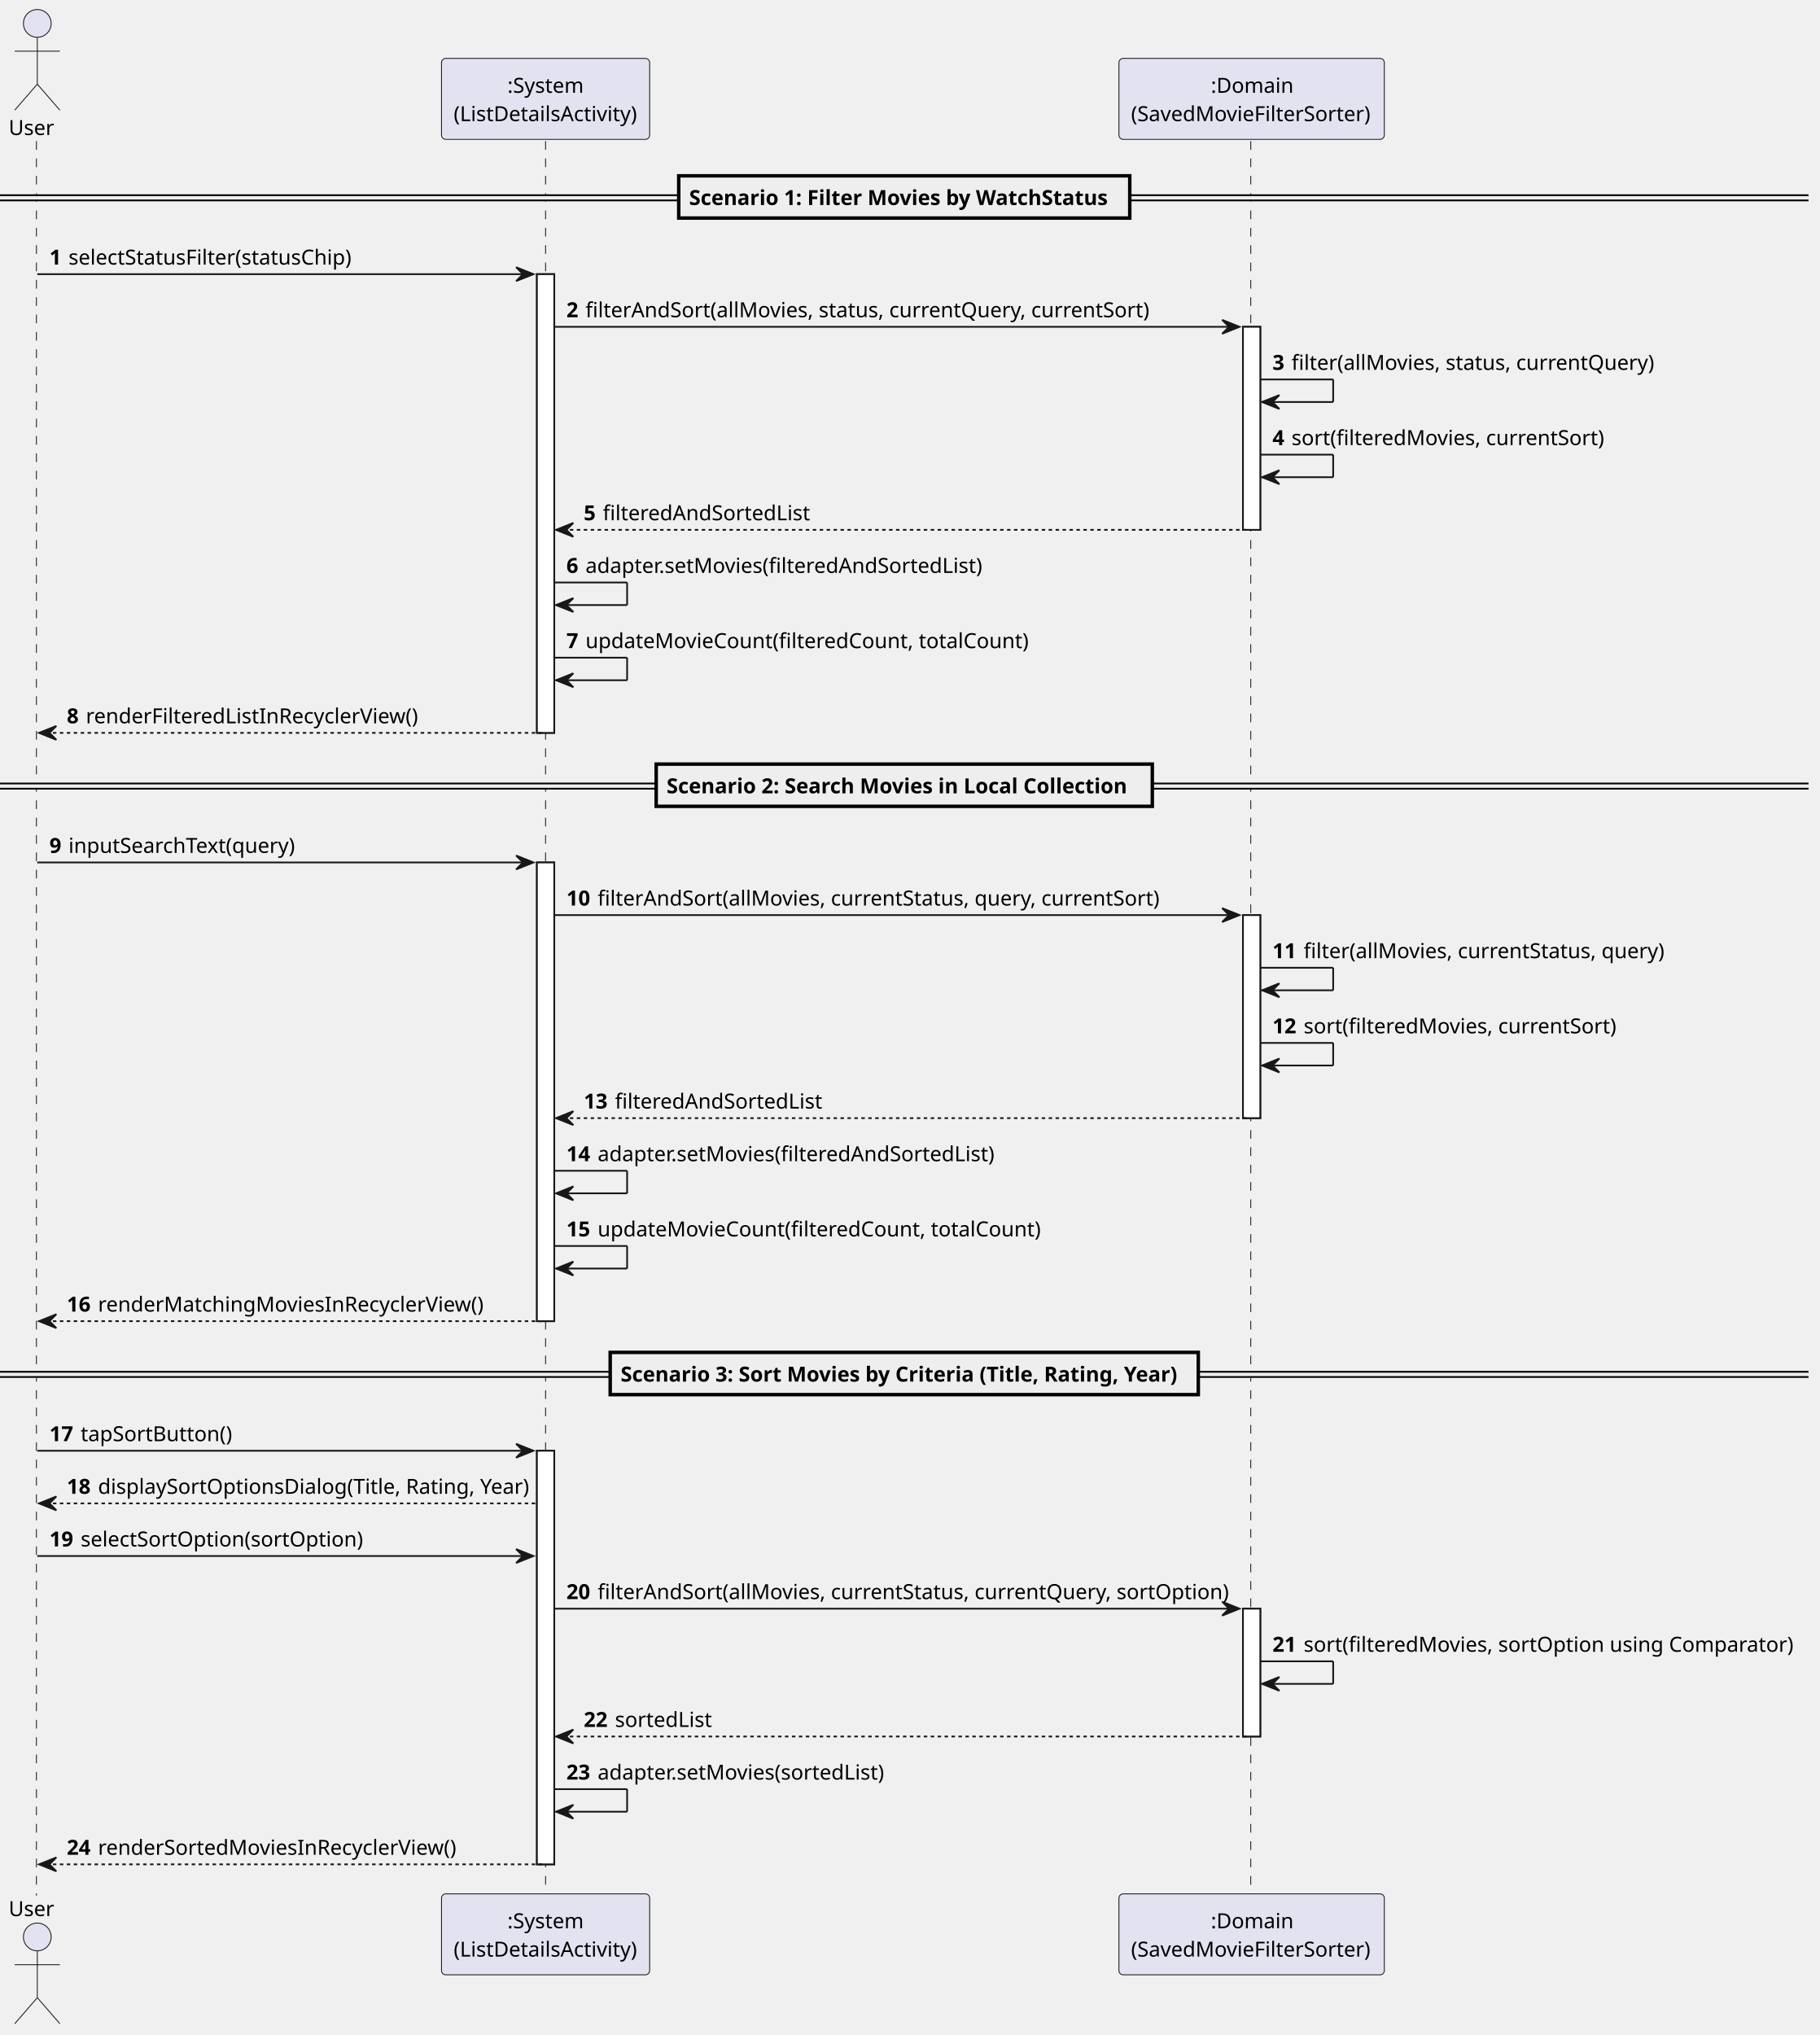
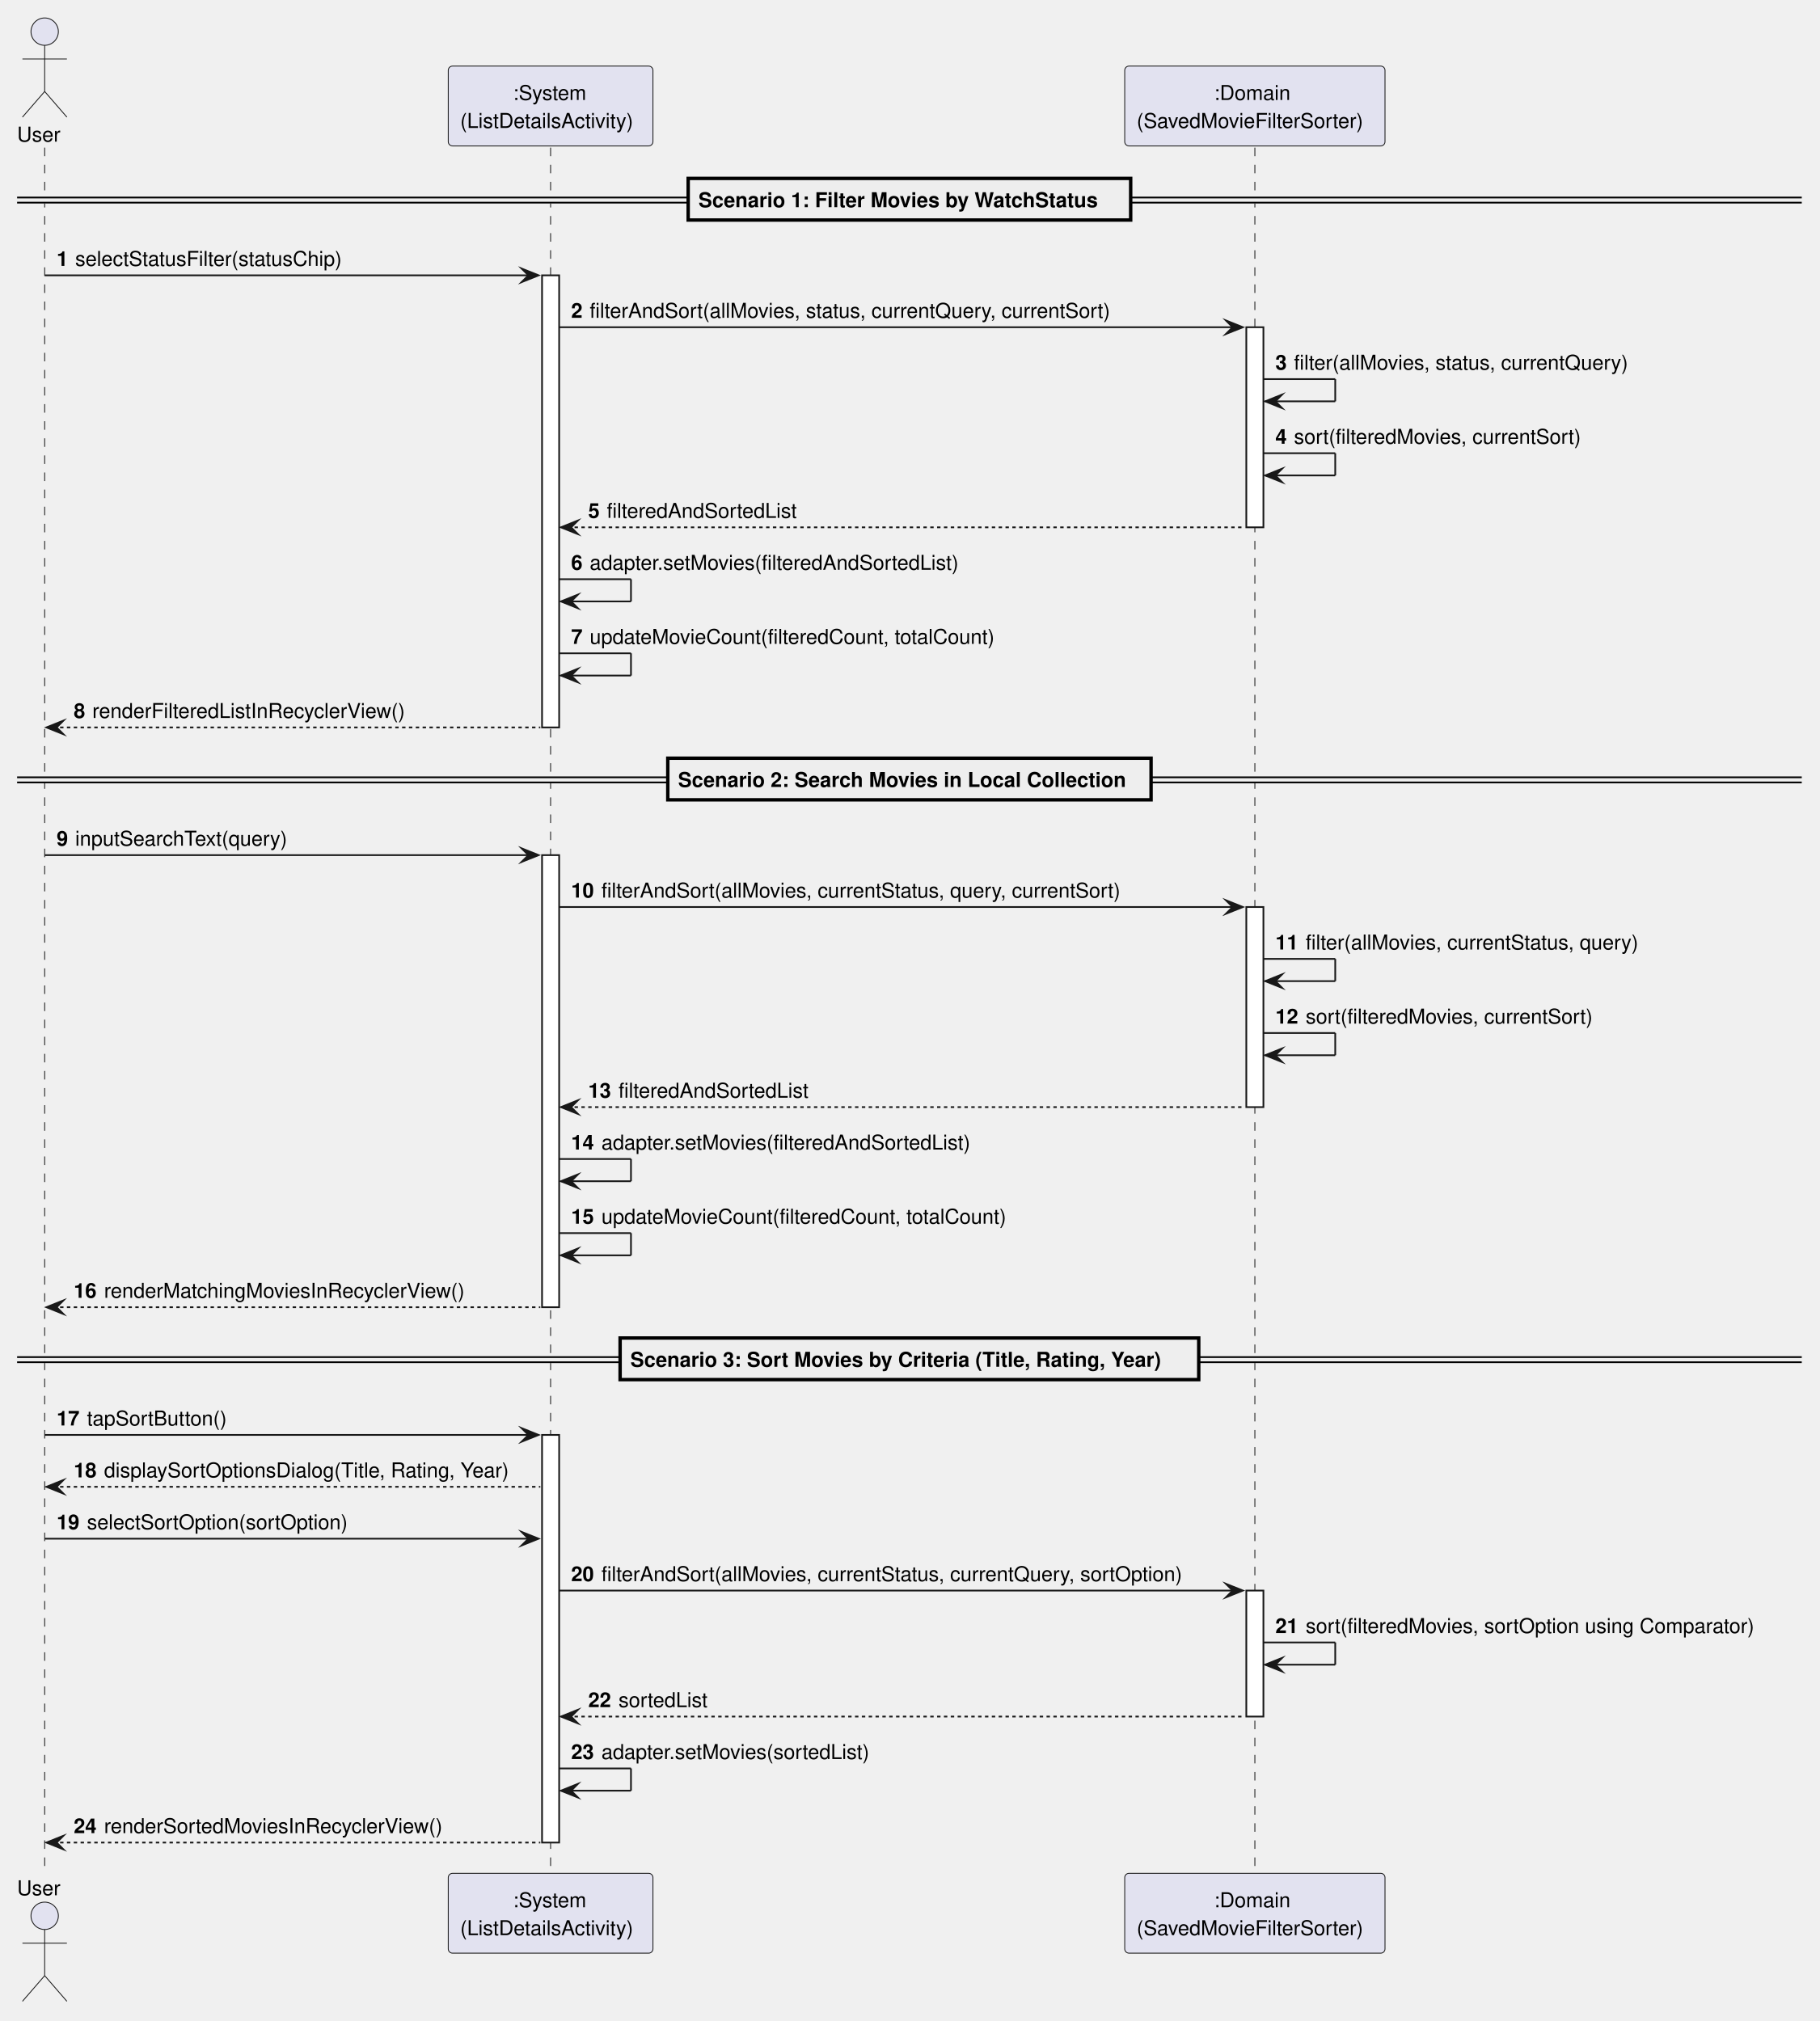
- <svg xmlns="http://www.w3.org/2000/svg" contentStyleType="text/css" height="1173px" preserveAspectRatio="none" style="width:1049px;height:1173px;background:#FFFFFF;" version="1.1" viewBox="0 0 1049 1173" width="1049px" zoomAndPan="magnify">
+ <svg xmlns="http://www.w3.org/2000/svg" version="1.1" data-diagram-type="SEQUENCE" style="width:1064px;height:1182px;background:#FFFFFF;" width="1064px" height="1182px" viewBox="0 0 1064 1182" zoomAndPan="magnify" preserveAspectRatio="none" contentStyleType="text/css">
  <defs />
-   <g>
-     <rect fill="#FFFFFF" height="264.409" style="stroke:#181818;stroke-width:1.0;" width="10" x="309.5" y="158.032" />
-     <rect fill="#FFFFFF" height="264.409" style="stroke:#181818;stroke-width:1.0;" width="10" x="309.5" y="497.129" />
-     <rect fill="#FFFFFF" height="238.409" style="stroke:#181818;stroke-width:1.0;" width="10" x="309.5" y="836.226" />
-     <rect fill="#FFFFFF" height="117.032" style="stroke:#181818;stroke-width:1.0;" width="10" x="716.5" y="188.376" />
-     <rect fill="#FFFFFF" height="117.032" style="stroke:#181818;stroke-width:1.0;" width="10" x="716.5" y="527.473" />
-     <rect fill="#FFFFFF" height="73.688" style="stroke:#181818;stroke-width:1.0;" width="10" x="716.5" y="927.259" />
-     <line style="stroke:#181818;stroke-width:0.5;stroke-dasharray:5.0,5.0;" x1="21" x2="21" y1="81.344" y2="1092.635" />
-     <line style="stroke:#181818;stroke-width:0.5;stroke-dasharray:5.0,5.0;" x1="314.5" x2="314.5" y1="81.344" y2="1092.635" />
-     <line style="stroke:#181818;stroke-width:0.5;stroke-dasharray:5.0,5.0;" x1="721" x2="721" y1="81.344" y2="1092.635" />
-     <text fill="#000000" font-family="sans-serif" font-size="12" lengthAdjust="spacing" textLength="27" x="5" y="77.828">User</text>
-     <ellipse cx="21.5" cy="13.5" fill="#E2E2F0" rx="8" ry="8" style="stroke:#181818;stroke-width:0.5;" />
-     <path d="M21.5,21.5 L21.5,48.5 M8.5,29.5 L34.5,29.5 M21.5,48.5 L8.5,63.5 M21.5,48.5 L34.5,63.5 " fill="none" style="stroke:#181818;stroke-width:0.5;" />
-     <text fill="#000000" font-family="sans-serif" font-size="12" lengthAdjust="spacing" textLength="27" x="5" y="1104.463">User</text>
-     <ellipse cx="21.5" cy="1116.479" fill="#E2E2F0" rx="8" ry="8" style="stroke:#181818;stroke-width:0.5;" />
-     <path d="M21.5,1124.479 L21.5,1151.479 M8.5,1132.479 L34.5,1132.479 M21.5,1151.479 L8.5,1166.479 M21.5,1151.479 L34.5,1166.479 " fill="none" style="stroke:#181818;stroke-width:0.5;" />
-     <rect fill="#E2E2F0" height="46.688" rx="2.5" ry="2.5" style="stroke:#181818;stroke-width:0.5;" width="120" x="254.5" y="33.656" />
-     <text fill="#000000" font-family="sans-serif" font-size="12" lengthAdjust="spacing" textLength="44" x="292.5" y="53.484">:System</text>
-     <text fill="#000000" font-family="sans-serif" font-size="12" lengthAdjust="spacing" textLength="106" x="261.5" y="69.828">(ListDetailsActivity)</text>
-     <rect fill="#E2E2F0" height="46.688" rx="2.5" ry="2.5" style="stroke:#181818;stroke-width:0.5;" width="120" x="254.5" y="1091.635" />
-     <text fill="#000000" font-family="sans-serif" font-size="12" lengthAdjust="spacing" textLength="44" x="292.5" y="1111.463">:System</text>
-     <text fill="#000000" font-family="sans-serif" font-size="12" lengthAdjust="spacing" textLength="106" x="261.5" y="1127.807">(ListDetailsActivity)</text>
-     <rect fill="#E2E2F0" height="46.688" rx="2.5" ry="2.5" style="stroke:#181818;stroke-width:0.5;" width="153" x="645" y="33.656" />
-     <text fill="#000000" font-family="sans-serif" font-size="12" lengthAdjust="spacing" textLength="47" x="698" y="53.484">:Domain</text>
-     <text fill="#000000" font-family="sans-serif" font-size="12" lengthAdjust="spacing" textLength="139" x="652" y="69.828">(SavedMovieFilterSorter)</text>
-     <rect fill="#E2E2F0" height="46.688" rx="2.5" ry="2.5" style="stroke:#181818;stroke-width:0.5;" width="153" x="645" y="1091.635" />
-     <text fill="#000000" font-family="sans-serif" font-size="12" lengthAdjust="spacing" textLength="47" x="698" y="1111.463">:Domain</text>
-     <text fill="#000000" font-family="sans-serif" font-size="12" lengthAdjust="spacing" textLength="139" x="652" y="1127.807">(SavedMovieFilterSorter)</text>
-     <rect fill="#FFFFFF" height="264.409" style="stroke:#181818;stroke-width:1.0;" width="10" x="309.5" y="158.032" />
-     <rect fill="#FFFFFF" height="264.409" style="stroke:#181818;stroke-width:1.0;" width="10" x="309.5" y="497.129" />
-     <rect fill="#FFFFFF" height="238.409" style="stroke:#181818;stroke-width:1.0;" width="10" x="309.5" y="836.226" />
-     <rect fill="#FFFFFF" height="117.032" style="stroke:#181818;stroke-width:1.0;" width="10" x="716.5" y="188.376" />
-     <rect fill="#FFFFFF" height="117.032" style="stroke:#181818;stroke-width:1.0;" width="10" x="716.5" y="527.473" />
-     <rect fill="#FFFFFF" height="73.688" style="stroke:#181818;stroke-width:1.0;" width="10" x="716.5" y="927.259" />
-     <rect fill="#EEEEEE" height="3" style="stroke:#EEEEEE;stroke-width:1.0;" width="1042.5" x="0" y="112.516" />
-     <line style="stroke:#000000;stroke-width:1.0;" x1="0" x2="1042.5" y1="112.516" y2="112.516" />
-     <line style="stroke:#000000;stroke-width:1.0;" x1="0" x2="1042.5" y1="115.516" y2="115.516" />
-     <rect fill="#EEEEEE" height="24.344" style="stroke:#000000;stroke-width:2.0;" width="260" x="391.25" y="101.344" />
-     <text fill="#000000" font-family="sans-serif" font-size="12" font-weight="bold" lengthAdjust="spacing" textLength="243" x="397.25" y="118.172">Scenario 1: Filter Movies by WatchStatus</text>
-     <polygon fill="#181818" points="297.5,154.032,307.5,158.032,297.5,162.032,301.5,158.032" style="stroke:#181818;stroke-width:1.0;" />
-     <line style="stroke:#181818;stroke-width:1.0;" x1="21.5" x2="303.5" y1="158.032" y2="158.032" />
-     <text fill="#000000" font-family="sans-serif" font-size="12" font-weight="bold" lengthAdjust="spacing" textLength="7" x="28.5" y="152.516">1</text>
-     <text fill="#000000" font-family="sans-serif" font-size="12" lengthAdjust="spacing" textLength="163" x="39.5" y="152.516">selectStatusFilter(statusChip)</text>
-     <polygon fill="#181818" points="704.5,184.376,714.5,188.376,704.5,192.376,708.5,188.376" style="stroke:#181818;stroke-width:1.0;" />
-     <line style="stroke:#181818;stroke-width:1.0;" x1="319.5" x2="710.5" y1="188.376" y2="188.376" />
-     <text fill="#000000" font-family="sans-serif" font-size="12" font-weight="bold" lengthAdjust="spacing" textLength="7" x="326.5" y="182.86">2</text>
-     <text fill="#000000" font-family="sans-serif" font-size="12" lengthAdjust="spacing" textLength="323" x="337.5" y="182.86">filterAndSort(allMovies, status, currentQuery, currentSort)</text>
-     <line style="stroke:#181818;stroke-width:1.0;" x1="726.5" x2="768.5" y1="218.721" y2="218.721" />
-     <line style="stroke:#181818;stroke-width:1.0;" x1="768.5" x2="768.5" y1="218.721" y2="231.721" />
-     <line style="stroke:#181818;stroke-width:1.0;" x1="727.5" x2="768.5" y1="231.721" y2="231.721" />
-     <polygon fill="#181818" points="737.5,227.721,727.5,231.721,737.5,235.721,733.5,231.721" style="stroke:#181818;stroke-width:1.0;" />
-     <text fill="#000000" font-family="sans-serif" font-size="12" font-weight="bold" lengthAdjust="spacing" textLength="7" x="733.5" y="213.204">3</text>
-     <text fill="#000000" font-family="sans-serif" font-size="12" lengthAdjust="spacing" textLength="208" x="744.5" y="213.204">filter(allMovies, status, currentQuery)</text>
-     <line style="stroke:#181818;stroke-width:1.0;" x1="726.5" x2="768.5" y1="262.065" y2="262.065" />
-     <line style="stroke:#181818;stroke-width:1.0;" x1="768.5" x2="768.5" y1="262.065" y2="275.065" />
-     <line style="stroke:#181818;stroke-width:1.0;" x1="727.5" x2="768.5" y1="275.065" y2="275.065" />
-     <polygon fill="#181818" points="737.5,271.065,727.5,275.065,737.5,279.065,733.5,275.065" style="stroke:#181818;stroke-width:1.0;" />
-     <text fill="#000000" font-family="sans-serif" font-size="12" font-weight="bold" lengthAdjust="spacing" textLength="7" x="733.5" y="256.549">4</text>
-     <text fill="#000000" font-family="sans-serif" font-size="12" lengthAdjust="spacing" textLength="180" x="744.5" y="256.549">sort(filteredMovies, currentSort)</text>
-     <polygon fill="#181818" points="330.5,301.409,320.5,305.409,330.5,309.409,326.5,305.409" style="stroke:#181818;stroke-width:1.0;" />
-     <line style="stroke:#181818;stroke-width:1.0;stroke-dasharray:2.0,2.0;" x1="324.5" x2="720.5" y1="305.409" y2="305.409" />
-     <text fill="#000000" font-family="sans-serif" font-size="12" font-weight="bold" lengthAdjust="spacing" textLength="7" x="336.5" y="299.893">5</text>
-     <text fill="#000000" font-family="sans-serif" font-size="12" lengthAdjust="spacing" textLength="118" x="347.5" y="299.893">filteredAndSortedList</text>
-     <line style="stroke:#181818;stroke-width:1.0;" x1="319.5" x2="361.5" y1="335.753" y2="335.753" />
-     <line style="stroke:#181818;stroke-width:1.0;" x1="361.5" x2="361.5" y1="335.753" y2="348.753" />
-     <line style="stroke:#181818;stroke-width:1.0;" x1="320.5" x2="361.5" y1="348.753" y2="348.753" />
-     <polygon fill="#181818" points="330.5,344.753,320.5,348.753,330.5,352.753,326.5,348.753" style="stroke:#181818;stroke-width:1.0;" />
-     <text fill="#000000" font-family="sans-serif" font-size="12" font-weight="bold" lengthAdjust="spacing" textLength="7" x="326.5" y="330.237">6</text>
-     <text fill="#000000" font-family="sans-serif" font-size="12" lengthAdjust="spacing" textLength="230" x="337.5" y="330.237">adapter.setMovies(filteredAndSortedList)</text>
-     <line style="stroke:#181818;stroke-width:1.0;" x1="319.5" x2="361.5" y1="379.097" y2="379.097" />
-     <line style="stroke:#181818;stroke-width:1.0;" x1="361.5" x2="361.5" y1="379.097" y2="392.097" />
-     <line style="stroke:#181818;stroke-width:1.0;" x1="320.5" x2="361.5" y1="392.097" y2="392.097" />
-     <polygon fill="#181818" points="330.5,388.097,320.5,392.097,330.5,396.097,326.5,392.097" style="stroke:#181818;stroke-width:1.0;" />
-     <text fill="#000000" font-family="sans-serif" font-size="12" font-weight="bold" lengthAdjust="spacing" textLength="7" x="326.5" y="373.581">7</text>
-     <text fill="#000000" font-family="sans-serif" font-size="12" lengthAdjust="spacing" textLength="251" x="337.5" y="373.581">updateMovieCount(filteredCount, totalCount)</text>
-     <polygon fill="#181818" points="32.5,418.441,22.5,422.441,32.5,426.441,28.5,422.441" style="stroke:#181818;stroke-width:1.0;" />
-     <line style="stroke:#181818;stroke-width:1.0;stroke-dasharray:2.0,2.0;" x1="26.5" x2="313.5" y1="422.441" y2="422.441" />
-     <text fill="#000000" font-family="sans-serif" font-size="12" font-weight="bold" lengthAdjust="spacing" textLength="7" x="38.5" y="416.925">8</text>
-     <text fill="#000000" font-family="sans-serif" font-size="12" lengthAdjust="spacing" textLength="191" x="49.5" y="416.925">renderFilteredListInRecyclerView()</text>
-     <rect fill="#EEEEEE" height="3" style="stroke:#EEEEEE;stroke-width:1.0;" width="1042.5" x="0" y="451.613" />
-     <line style="stroke:#000000;stroke-width:1.0;" x1="0" x2="1042.5" y1="451.613" y2="451.613" />
-     <line style="stroke:#000000;stroke-width:1.0;" x1="0" x2="1042.5" y1="454.613" y2="454.613" />
-     <rect fill="#EEEEEE" height="24.344" style="stroke:#000000;stroke-width:2.0;" width="286" x="378.25" y="440.441" />
-     <text fill="#000000" font-family="sans-serif" font-size="12" font-weight="bold" lengthAdjust="spacing" textLength="269" x="384.25" y="457.269">Scenario 2: Search Movies in Local Collection</text>
-     <polygon fill="#181818" points="297.5,493.129,307.5,497.129,297.5,501.129,301.5,497.129" style="stroke:#181818;stroke-width:1.0;" />
-     <line style="stroke:#181818;stroke-width:1.0;" x1="21.5" x2="303.5" y1="497.129" y2="497.129" />
-     <text fill="#000000" font-family="sans-serif" font-size="12" font-weight="bold" lengthAdjust="spacing" textLength="7" x="28.5" y="491.613">9</text>
-     <text fill="#000000" font-family="sans-serif" font-size="12" lengthAdjust="spacing" textLength="131" x="39.5" y="491.613">inputSearchText(query)</text>
-     <polygon fill="#181818" points="704.5,523.473,714.5,527.473,704.5,531.473,708.5,527.473" style="stroke:#181818;stroke-width:1.0;" />
-     <line style="stroke:#181818;stroke-width:1.0;" x1="319.5" x2="710.5" y1="527.473" y2="527.473" />
-     <text fill="#000000" font-family="sans-serif" font-size="12" font-weight="bold" lengthAdjust="spacing" textLength="14" x="326.5" y="521.957">10</text>
-     <text fill="#000000" font-family="sans-serif" font-size="12" lengthAdjust="spacing" textLength="322" x="344.5" y="521.957">filterAndSort(allMovies, currentStatus, query, currentSort)</text>
-     <line style="stroke:#181818;stroke-width:1.0;" x1="726.5" x2="768.5" y1="557.818" y2="557.818" />
-     <line style="stroke:#181818;stroke-width:1.0;" x1="768.5" x2="768.5" y1="557.818" y2="570.818" />
-     <line style="stroke:#181818;stroke-width:1.0;" x1="727.5" x2="768.5" y1="570.818" y2="570.818" />
-     <polygon fill="#181818" points="737.5,566.818,727.5,570.818,737.5,574.818,733.5,570.818" style="stroke:#181818;stroke-width:1.0;" />
-     <text fill="#000000" font-family="sans-serif" font-size="12" font-weight="bold" lengthAdjust="spacing" textLength="14" x="733.5" y="552.302">11</text>
-     <text fill="#000000" font-family="sans-serif" font-size="12" lengthAdjust="spacing" textLength="207" x="751.5" y="552.302">filter(allMovies, currentStatus, query)</text>
-     <line style="stroke:#181818;stroke-width:1.0;" x1="726.5" x2="768.5" y1="601.162" y2="601.162" />
-     <line style="stroke:#181818;stroke-width:1.0;" x1="768.5" x2="768.5" y1="601.162" y2="614.162" />
-     <line style="stroke:#181818;stroke-width:1.0;" x1="727.5" x2="768.5" y1="614.162" y2="614.162" />
-     <polygon fill="#181818" points="737.5,610.162,727.5,614.162,737.5,618.162,733.5,614.162" style="stroke:#181818;stroke-width:1.0;" />
-     <text fill="#000000" font-family="sans-serif" font-size="12" font-weight="bold" lengthAdjust="spacing" textLength="14" x="733.5" y="595.646">12</text>
-     <text fill="#000000" font-family="sans-serif" font-size="12" lengthAdjust="spacing" textLength="180" x="751.5" y="595.646">sort(filteredMovies, currentSort)</text>
-     <polygon fill="#181818" points="330.5,640.506,320.5,644.506,330.5,648.506,326.5,644.506" style="stroke:#181818;stroke-width:1.0;" />
-     <line style="stroke:#181818;stroke-width:1.0;stroke-dasharray:2.0,2.0;" x1="324.5" x2="720.5" y1="644.506" y2="644.506" />
-     <text fill="#000000" font-family="sans-serif" font-size="12" font-weight="bold" lengthAdjust="spacing" textLength="14" x="336.5" y="638.99">13</text>
-     <text fill="#000000" font-family="sans-serif" font-size="12" lengthAdjust="spacing" textLength="118" x="354.5" y="638.99">filteredAndSortedList</text>
-     <line style="stroke:#181818;stroke-width:1.0;" x1="319.5" x2="361.5" y1="674.85" y2="674.85" />
-     <line style="stroke:#181818;stroke-width:1.0;" x1="361.5" x2="361.5" y1="674.85" y2="687.85" />
-     <line style="stroke:#181818;stroke-width:1.0;" x1="320.5" x2="361.5" y1="687.85" y2="687.85" />
-     <polygon fill="#181818" points="330.5,683.85,320.5,687.85,330.5,691.85,326.5,687.85" style="stroke:#181818;stroke-width:1.0;" />
-     <text fill="#000000" font-family="sans-serif" font-size="12" font-weight="bold" lengthAdjust="spacing" textLength="14" x="326.5" y="669.334">14</text>
-     <text fill="#000000" font-family="sans-serif" font-size="12" lengthAdjust="spacing" textLength="230" x="344.5" y="669.334">adapter.setMovies(filteredAndSortedList)</text>
-     <line style="stroke:#181818;stroke-width:1.0;" x1="319.5" x2="361.5" y1="718.194" y2="718.194" />
-     <line style="stroke:#181818;stroke-width:1.0;" x1="361.5" x2="361.5" y1="718.194" y2="731.194" />
-     <line style="stroke:#181818;stroke-width:1.0;" x1="320.5" x2="361.5" y1="731.194" y2="731.194" />
-     <polygon fill="#181818" points="330.5,727.194,320.5,731.194,330.5,735.194,326.5,731.194" style="stroke:#181818;stroke-width:1.0;" />
-     <text fill="#000000" font-family="sans-serif" font-size="12" font-weight="bold" lengthAdjust="spacing" textLength="14" x="326.5" y="712.678">15</text>
-     <text fill="#000000" font-family="sans-serif" font-size="12" lengthAdjust="spacing" textLength="251" x="344.5" y="712.678">updateMovieCount(filteredCount, totalCount)</text>
-     <polygon fill="#181818" points="32.5,757.538,22.5,761.538,32.5,765.538,28.5,761.538" style="stroke:#181818;stroke-width:1.0;" />
-     <line style="stroke:#181818;stroke-width:1.0;stroke-dasharray:2.0,2.0;" x1="26.5" x2="313.5" y1="761.538" y2="761.538" />
-     <text fill="#000000" font-family="sans-serif" font-size="12" font-weight="bold" lengthAdjust="spacing" textLength="14" x="38.5" y="756.022">16</text>
-     <text fill="#000000" font-family="sans-serif" font-size="12" lengthAdjust="spacing" textLength="222" x="56.5" y="756.022">renderMatchingMoviesInRecyclerView()</text>
-     <rect fill="#EEEEEE" height="3" style="stroke:#EEEEEE;stroke-width:1.0;" width="1042.5" x="0" y="790.71" />
-     <line style="stroke:#000000;stroke-width:1.0;" x1="0" x2="1042.5" y1="790.71" y2="790.71" />
-     <line style="stroke:#000000;stroke-width:1.0;" x1="0" x2="1042.5" y1="793.71" y2="793.71" />
-     <rect fill="#EEEEEE" height="24.344" style="stroke:#000000;stroke-width:2.0;" width="339" x="351.75" y="779.538" />
-     <text fill="#000000" font-family="sans-serif" font-size="12" font-weight="bold" lengthAdjust="spacing" textLength="322" x="357.75" y="796.366">Scenario 3: Sort Movies by Criteria (Title, Rating, Year)</text>
-     <polygon fill="#181818" points="297.5,832.226,307.5,836.226,297.5,840.226,301.5,836.226" style="stroke:#181818;stroke-width:1.0;" />
-     <line style="stroke:#181818;stroke-width:1.0;" x1="21.5" x2="303.5" y1="836.226" y2="836.226" />
-     <text fill="#000000" font-family="sans-serif" font-size="12" font-weight="bold" lengthAdjust="spacing" textLength="14" x="28.5" y="830.71">17</text>
-     <text fill="#000000" font-family="sans-serif" font-size="12" lengthAdjust="spacing" textLength="86" x="46.5" y="830.71">tapSortButton()</text>
-     <polygon fill="#181818" points="32.5,862.571,22.5,866.571,32.5,870.571,28.5,866.571" style="stroke:#181818;stroke-width:1.0;" />
-     <line style="stroke:#181818;stroke-width:1.0;stroke-dasharray:2.0,2.0;" x1="26.5" x2="308.5" y1="866.571" y2="866.571" />
-     <text fill="#000000" font-family="sans-serif" font-size="12" font-weight="bold" lengthAdjust="spacing" textLength="14" x="38.5" y="861.054">18</text>
-     <text fill="#000000" font-family="sans-serif" font-size="12" lengthAdjust="spacing" textLength="246" x="56.5" y="861.054">displaySortOptionsDialog(Title, Rating, Year)</text>
-     <polygon fill="#181818" points="297.5,892.915,307.5,896.915,297.5,900.915,301.5,896.915" style="stroke:#181818;stroke-width:1.0;" />
-     <line style="stroke:#181818;stroke-width:1.0;" x1="21.5" x2="303.5" y1="896.915" y2="896.915" />
-     <text fill="#000000" font-family="sans-serif" font-size="12" font-weight="bold" lengthAdjust="spacing" textLength="14" x="28.5" y="891.399">19</text>
-     <text fill="#000000" font-family="sans-serif" font-size="12" lengthAdjust="spacing" textLength="160" x="46.5" y="891.399">selectSortOption(sortOption)</text>
-     <polygon fill="#181818" points="704.5,923.259,714.5,927.259,704.5,931.259,708.5,927.259" style="stroke:#181818;stroke-width:1.0;" />
-     <line style="stroke:#181818;stroke-width:1.0;" x1="319.5" x2="710.5" y1="927.259" y2="927.259" />
-     <text fill="#000000" font-family="sans-serif" font-size="12" font-weight="bold" lengthAdjust="spacing" textLength="14" x="326.5" y="921.743">20</text>
-     <text fill="#000000" font-family="sans-serif" font-size="12" lengthAdjust="spacing" textLength="360" x="344.5" y="921.743">filterAndSort(allMovies, currentStatus, currentQuery, sortOption)</text>
-     <line style="stroke:#181818;stroke-width:1.0;" x1="726.5" x2="768.5" y1="957.603" y2="957.603" />
-     <line style="stroke:#181818;stroke-width:1.0;" x1="768.5" x2="768.5" y1="957.603" y2="970.603" />
-     <line style="stroke:#181818;stroke-width:1.0;" x1="727.5" x2="768.5" y1="970.603" y2="970.603" />
-     <polygon fill="#181818" points="737.5,966.603,727.5,970.603,737.5,974.603,733.5,970.603" style="stroke:#181818;stroke-width:1.0;" />
-     <text fill="#000000" font-family="sans-serif" font-size="12" font-weight="bold" lengthAdjust="spacing" textLength="14" x="733.5" y="952.087">21</text>
-     <text fill="#000000" font-family="sans-serif" font-size="12" lengthAdjust="spacing" textLength="279" x="751.5" y="952.087">sort(filteredMovies, sortOption using Comparator)</text>
-     <polygon fill="#181818" points="330.5,996.947,320.5,1000.947,330.5,1004.947,326.5,1000.947" style="stroke:#181818;stroke-width:1.0;" />
-     <line style="stroke:#181818;stroke-width:1.0;stroke-dasharray:2.0,2.0;" x1="324.5" x2="720.5" y1="1000.947" y2="1000.947" />
-     <text fill="#000000" font-family="sans-serif" font-size="12" font-weight="bold" lengthAdjust="spacing" textLength="14" x="336.5" y="995.431">22</text>
-     <text fill="#000000" font-family="sans-serif" font-size="12" lengthAdjust="spacing" textLength="55" x="354.5" y="995.431">sortedList</text>
-     <line style="stroke:#181818;stroke-width:1.0;" x1="319.5" x2="361.5" y1="1031.291" y2="1031.291" />
-     <line style="stroke:#181818;stroke-width:1.0;" x1="361.5" x2="361.5" y1="1031.291" y2="1044.291" />
-     <line style="stroke:#181818;stroke-width:1.0;" x1="320.5" x2="361.5" y1="1044.291" y2="1044.291" />
-     <polygon fill="#181818" points="330.5,1040.291,320.5,1044.291,330.5,1048.291,326.5,1044.291" style="stroke:#181818;stroke-width:1.0;" />
-     <text fill="#000000" font-family="sans-serif" font-size="12" font-weight="bold" lengthAdjust="spacing" textLength="14" x="326.5" y="1025.775">23</text>
-     <text fill="#000000" font-family="sans-serif" font-size="12" lengthAdjust="spacing" textLength="167" x="344.5" y="1025.775">adapter.setMovies(sortedList)</text>
-     <polygon fill="#181818" points="32.5,1070.635,22.5,1074.635,32.5,1078.635,28.5,1074.635" style="stroke:#181818;stroke-width:1.0;" />
-     <line style="stroke:#181818;stroke-width:1.0;stroke-dasharray:2.0,2.0;" x1="26.5" x2="313.5" y1="1074.635" y2="1074.635" />
-     <text fill="#000000" font-family="sans-serif" font-size="12" font-weight="bold" lengthAdjust="spacing" textLength="14" x="38.5" y="1069.119">24</text>
-     <text fill="#000000" font-family="sans-serif" font-size="12" lengthAdjust="spacing" textLength="207" x="56.5" y="1069.119">renderSortedMoviesInRecyclerView()</text>
+   <g font-family="sans-serif" lengthAdjust="spacing">
+     <g>
+       <rect x="22.622" y="86.344" width="8" height="1009.291" fill="#000" fill-opacity="0" />
+       <line x1="26.122" y1="86.344" x2="26.122" y2="1095.635" style="stroke:#181818;stroke-width:0.5;stroke-dasharray:5,5;" />
+     </g>
+     <g>
+       <rect x="318.472" y="86.344" width="8" height="1009.291" fill="#000" fill-opacity="0" />
+       <line x1="321.972" y1="86.344" x2="321.972" y2="1095.635" style="stroke:#181818;stroke-width:0.5;stroke-dasharray:5,5;" />
+     </g>
+     <g>
+       <rect x="316.972" y="161.032" width="10" height="264.409" fill="#FFF" style="stroke:#181818;stroke-width:1;" />
+     </g>
+     <g>
+       <rect x="316.972" y="500.129" width="10" height="264.409" fill="#FFF" style="stroke:#181818;stroke-width:1;" />
+     </g>
+     <g>
+       <rect x="316.972" y="839.226" width="10" height="238.409" fill="#FFF" style="stroke:#181818;stroke-width:1;" />
+     </g>
+     <g>
+       <rect x="730.303" y="86.344" width="8" height="1009.291" fill="#000" fill-opacity="0" />
+       <line x1="733.803" y1="86.344" x2="733.803" y2="1095.635" style="stroke:#181818;stroke-width:0.5;stroke-dasharray:5,5;" />
+     </g>
+     <g>
+       <rect x="728.803" y="191.376" width="10" height="117.032" fill="#FFF" style="stroke:#181818;stroke-width:1;" />
+     </g>
+     <g>
+       <rect x="728.803" y="530.473" width="10" height="117.032" fill="#FFF" style="stroke:#181818;stroke-width:1;" />
+     </g>
+     <g>
+       <rect x="728.803" y="930.259" width="10" height="73.688" fill="#FFF" style="stroke:#181818;stroke-width:1;" />
+     </g>
+     <text x="10" y="82.828" fill="#000" font-size="12" textLength="26.244" font-family="'Helvetica, Arial, sans-serif'">User</text>
+     <ellipse cx="26.122" cy="18.5" rx="8" ry="8" fill="#E2E2F0" style="stroke:#181818;stroke-width:0.5;" />
+     <path d="M26.122,26.5 L26.122,53.5 M13.122,34.5 L39.122,34.5 M26.122,53.5 L13.122,68.5 M26.122,53.5 L39.122,68.5" style="stroke:#181818;stroke-width:0.5;" fill="none" />
+     <rect x="262.124" y="38.656" width="119.697" height="46.688" fill="#E2E2F0" style="stroke:#181818;stroke-width:0.5;" rx="2.5" ry="2.5" />
+     <text x="299.976" y="58.484" fill="#000" font-size="12" textLength="43.992" font-family="'Helvetica, Arial, sans-serif'">:System</text>
+     <text x="269.124" y="74.828" fill="#000" font-size="12" textLength="105.697" font-family="'Helvetica, Arial, sans-serif'">(ListDetailsActivity)</text>
+     <rect x="657.7" y="38.656" width="152.205" height="46.688" fill="#E2E2F0" style="stroke:#181818;stroke-width:0.5;" rx="2.5" ry="2.5" />
+     <text x="709.952" y="58.484" fill="#000" font-size="12" textLength="47.7" font-family="'Helvetica, Arial, sans-serif'">:Domain</text>
+     <text x="664.7" y="74.828" fill="#000" font-size="12" textLength="138.205" font-family="'Helvetica, Arial, sans-serif'">(SavedMovieFilterSorter)</text>
+     <text x="10" y="1108.463" fill="#000" font-size="12" textLength="26.244" font-family="'Helvetica, Arial, sans-serif'">User</text>
+     <ellipse cx="26.122" cy="1120.479" rx="8" ry="8" fill="#E2E2F0" style="stroke:#181818;stroke-width:0.5;" />
+     <path d="M26.122,1128.479 L26.122,1155.479 M13.122,1136.479 L39.122,1136.479 M26.122,1155.479 L13.122,1170.479 M26.122,1155.479 L39.122,1170.479" style="stroke:#181818;stroke-width:0.5;" fill="none" />
+     <rect x="262.124" y="1095.635" width="119.697" height="46.688" fill="#E2E2F0" style="stroke:#181818;stroke-width:0.5;" rx="2.5" ry="2.5" />
+     <text x="299.976" y="1115.463" fill="#000" font-size="12" textLength="43.992" font-family="'Helvetica, Arial, sans-serif'">:System</text>
+     <text x="269.124" y="1131.807" fill="#000" font-size="12" textLength="105.697" font-family="'Helvetica, Arial, sans-serif'">(ListDetailsActivity)</text>
+     <rect x="657.7" y="1095.635" width="152.205" height="46.688" fill="#E2E2F0" style="stroke:#181818;stroke-width:0.5;" rx="2.5" ry="2.5" />
+     <text x="709.952" y="1115.463" fill="#000" font-size="12" textLength="47.7" font-family="'Helvetica, Arial, sans-serif'">:Domain</text>
+     <text x="664.7" y="1131.807" fill="#000" font-size="12" textLength="138.205" font-family="'Helvetica, Arial, sans-serif'">(SavedMovieFilterSorter)</text>
+     <rect x="10" y="115.516" width="1043.601" height="3" fill="#EEE" style="stroke:#EEE;stroke-width:1;" />
+     <line x1="10" y1="115.516" x2="1053.601" y2="115.516" style="stroke:#000;stroke-width:1;" />
+     <line x1="10" y1="118.516" x2="1053.601" y2="118.516" style="stroke:#000;stroke-width:1;" />
+     <rect x="402.418" y="104.344" width="258.766" height="24.344" fill="#EEE" style="stroke:#000;stroke-width:2;" />
+     <text x="408.418" y="121.172" fill="#000" font-size="12" textLength="241.646" font-weight="700" font-family="'Helvetica, Arial, sans-serif'">Scenario 1: Filter Movies by WatchStatus</text>
+     <polygon points="304.972,157.032,314.972,161.032,304.972,165.032,308.972,161.032" fill="#181818" style="stroke:#181818;stroke-width:1;stroke-linejoin:miter;stroke-miterlimit:10;" />
+     <line x1="26.122" y1="161.032" x2="310.972" y2="161.032" style="stroke:#181818;stroke-width:1;" />
+     <text x="33.122" y="155.516" fill="#000" font-size="12" font-weight="700" font-family="'Helvetica, Arial, sans-serif'">1</text>
+     <text x="43.986" y="155.516" fill="#000" font-size="12" textLength="163.081" font-family="'Helvetica, Arial, sans-serif'">selectStatusFilter(statusChip)</text>
+     <polygon points="716.803,187.376,726.803,191.376,716.803,195.376,720.803,191.376" fill="#181818" style="stroke:#181818;stroke-width:1;stroke-linejoin:miter;stroke-miterlimit:10;" />
+     <line x1="326.972" y1="191.376" x2="722.803" y2="191.376" style="stroke:#181818;stroke-width:1;" />
+     <text x="333.972" y="185.86" fill="#000" font-size="12" font-weight="700" font-family="'Helvetica, Arial, sans-serif'">2</text>
+     <text x="344.836" y="185.86" fill="#000" font-size="12" textLength="326.246" font-family="'Helvetica, Arial, sans-serif'">filterAndSort(allMovies, status, currentQuery, currentSort)</text>
+     <line x1="738.803" y1="221.721" x2="780.803" y2="221.721" style="stroke:#181818;stroke-width:1;" />
+     <line x1="780.803" y1="221.721" x2="780.803" y2="234.721" style="stroke:#181818;stroke-width:1;" />
+     <line x1="739.803" y1="234.721" x2="780.803" y2="234.721" style="stroke:#181818;stroke-width:1;" />
+     <polygon points="749.803,230.721,739.803,234.721,749.803,238.721,745.803,234.721" fill="#181818" style="stroke:#181818;stroke-width:1;stroke-linejoin:miter;stroke-miterlimit:10;" />
+     <text x="745.803" y="216.205" fill="#000" font-size="12" font-weight="700" font-family="'Helvetica, Arial, sans-serif'">3</text>
+     <text x="756.667" y="216.205" fill="#000" font-size="12" textLength="209.57" font-family="'Helvetica, Arial, sans-serif'">filter(allMovies, status, currentQuery)</text>
+     <line x1="738.803" y1="265.065" x2="780.803" y2="265.065" style="stroke:#181818;stroke-width:1;" />
+     <line x1="780.803" y1="265.065" x2="780.803" y2="278.065" style="stroke:#181818;stroke-width:1;" />
+     <line x1="739.803" y1="278.065" x2="780.803" y2="278.065" style="stroke:#181818;stroke-width:1;" />
+     <polygon points="749.803,274.065,739.803,278.065,749.803,282.065,745.803,278.065" fill="#181818" style="stroke:#181818;stroke-width:1;stroke-linejoin:miter;stroke-miterlimit:10;" />
+     <text x="745.803" y="259.549" fill="#000" font-size="12" font-weight="700" font-family="'Helvetica, Arial, sans-serif'">4</text>
+     <text x="756.667" y="259.549" fill="#000" font-size="12" textLength="180.949" font-family="'Helvetica, Arial, sans-serif'">sort(filteredMovies, currentSort)</text>
+     <polygon points="337.972,304.409,327.972,308.409,337.972,312.409,333.972,308.409" fill="#181818" style="stroke:#181818;stroke-width:1;stroke-linejoin:miter;stroke-miterlimit:10;" />
+     <line x1="331.972" y1="308.409" x2="727.803" y2="308.409" style="stroke:#181818;stroke-width:1;stroke-dasharray:2,2;" />
+     <text x="343.972" y="302.893" fill="#000" font-size="12" font-weight="700" font-family="'Helvetica, Arial, sans-serif'">5</text>
+     <text x="354.836" y="302.893" fill="#000" font-size="12" textLength="119.737" font-family="'Helvetica, Arial, sans-serif'">filteredAndSortedList</text>
+     <line x1="326.972" y1="338.753" x2="368.972" y2="338.753" style="stroke:#181818;stroke-width:1;" />
+     <line x1="368.972" y1="338.753" x2="368.972" y2="351.753" style="stroke:#181818;stroke-width:1;" />
+     <line x1="327.972" y1="351.753" x2="368.972" y2="351.753" style="stroke:#181818;stroke-width:1;" />
+     <polygon points="337.972,347.753,327.972,351.753,337.972,355.753,333.972,351.753" fill="#181818" style="stroke:#181818;stroke-width:1;stroke-linejoin:miter;stroke-miterlimit:10;" />
+     <text x="333.972" y="333.237" fill="#000" font-size="12" font-weight="700" font-family="'Helvetica, Arial, sans-serif'">6</text>
+     <text x="344.836" y="333.237" fill="#000" font-size="12" textLength="231.134" font-family="'Helvetica, Arial, sans-serif'">adapter.setMovies(filteredAndSortedList)</text>
+     <line x1="326.972" y1="382.097" x2="368.972" y2="382.097" style="stroke:#181818;stroke-width:1;" />
+     <line x1="368.972" y1="382.097" x2="368.972" y2="395.097" style="stroke:#181818;stroke-width:1;" />
+     <line x1="327.972" y1="395.097" x2="368.972" y2="395.097" style="stroke:#181818;stroke-width:1;" />
+     <polygon points="337.972,391.097,327.972,395.097,337.972,399.097,333.972,395.097" fill="#181818" style="stroke:#181818;stroke-width:1;stroke-linejoin:miter;stroke-miterlimit:10;" />
+     <text x="333.972" y="376.581" fill="#000" font-size="12" font-weight="700" font-family="'Helvetica, Arial, sans-serif'">7</text>
+     <text x="344.836" y="376.581" fill="#000" font-size="12" textLength="255.95" font-family="'Helvetica, Arial, sans-serif'">updateMovieCount(filteredCount, totalCount)</text>
+     <polygon points="37.122,421.441,27.122,425.441,37.122,429.441,33.122,425.441" fill="#181818" style="stroke:#181818;stroke-width:1;stroke-linejoin:miter;stroke-miterlimit:10;" />
+     <line x1="31.122" y1="425.441" x2="315.972" y2="425.441" style="stroke:#181818;stroke-width:1;stroke-dasharray:2,2;" />
+     <text x="43.122" y="419.925" fill="#000" font-size="12" font-weight="700" font-family="'Helvetica, Arial, sans-serif'">8</text>
+     <text x="53.986" y="419.925" fill="#000" font-size="12" textLength="192.205" font-family="'Helvetica, Arial, sans-serif'">renderFilteredListInRecyclerView()</text>
+     <rect x="10" y="454.613" width="1043.601" height="3" fill="#EEE" style="stroke:#EEE;stroke-width:1;" />
+     <line x1="10" y1="454.613" x2="1053.601" y2="454.613" style="stroke:#000;stroke-width:1;" />
+     <line x1="10" y1="457.613" x2="1053.601" y2="457.613" style="stroke:#000;stroke-width:1;" />
+     <rect x="390.495" y="443.441" width="282.61" height="24.344" fill="#EEE" style="stroke:#000;stroke-width:2;" />
+     <text x="396.495" y="460.269" fill="#000" font-size="12" textLength="265.49" font-weight="700" font-family="'Helvetica, Arial, sans-serif'">Scenario 2: Search Movies in Local Collection</text>
+     <polygon points="304.972,496.129,314.972,500.129,304.972,504.129,308.972,500.129" fill="#181818" style="stroke:#181818;stroke-width:1;stroke-linejoin:miter;stroke-miterlimit:10;" />
+     <line x1="26.122" y1="500.129" x2="310.972" y2="500.129" style="stroke:#181818;stroke-width:1;" />
+     <text x="33.122" y="494.613" fill="#000" font-size="12" font-weight="700" font-family="'Helvetica, Arial, sans-serif'">9</text>
+     <text x="43.986" y="494.613" fill="#000" font-size="12" textLength="131.821" font-family="'Helvetica, Arial, sans-serif'">inputSearchText(query)</text>
+     <polygon points="716.803,526.473,726.803,530.473,716.803,534.473,720.803,530.473" fill="#181818" style="stroke:#181818;stroke-width:1;stroke-linejoin:miter;stroke-miterlimit:10;" />
+     <line x1="326.972" y1="530.473" x2="722.803" y2="530.473" style="stroke:#181818;stroke-width:1;" />
+     <text x="333.972" y="524.957" fill="#000" font-size="12" textLength="13.728" font-weight="700" font-family="'Helvetica, Arial, sans-serif'">10</text>
+     <text x="351.7" y="524.957" fill="#000" font-size="12" textLength="325.094" font-family="'Helvetica, Arial, sans-serif'">filterAndSort(allMovies, currentStatus, query, currentSort)</text>
+     <line x1="738.803" y1="560.818" x2="780.803" y2="560.818" style="stroke:#181818;stroke-width:1;" />
+     <line x1="780.803" y1="560.818" x2="780.803" y2="573.818" style="stroke:#181818;stroke-width:1;" />
+     <line x1="739.803" y1="573.818" x2="780.803" y2="573.818" style="stroke:#181818;stroke-width:1;" />
+     <polygon points="749.803,569.818,739.803,573.818,749.803,577.818,745.803,573.818" fill="#181818" style="stroke:#181818;stroke-width:1;stroke-linejoin:miter;stroke-miterlimit:10;" />
+     <text x="745.803" y="555.302" fill="#000" font-size="12" textLength="13.728" font-weight="700" font-family="'Helvetica, Arial, sans-serif'">11</text>
+     <text x="763.531" y="555.302" fill="#000" font-size="12" textLength="208.417" font-family="'Helvetica, Arial, sans-serif'">filter(allMovies, currentStatus, query)</text>
+     <line x1="738.803" y1="604.162" x2="780.803" y2="604.162" style="stroke:#181818;stroke-width:1;" />
+     <line x1="780.803" y1="604.162" x2="780.803" y2="617.162" style="stroke:#181818;stroke-width:1;" />
+     <line x1="739.803" y1="617.162" x2="780.803" y2="617.162" style="stroke:#181818;stroke-width:1;" />
+     <polygon points="749.803,613.162,739.803,617.162,749.803,621.162,745.803,617.162" fill="#181818" style="stroke:#181818;stroke-width:1;stroke-linejoin:miter;stroke-miterlimit:10;" />
+     <text x="745.803" y="598.646" fill="#000" font-size="12" textLength="13.728" font-weight="700" font-family="'Helvetica, Arial, sans-serif'">12</text>
+     <text x="763.531" y="598.646" fill="#000" font-size="12" textLength="180.949" font-family="'Helvetica, Arial, sans-serif'">sort(filteredMovies, currentSort)</text>
+     <polygon points="337.972,643.506,327.972,647.506,337.972,651.506,333.972,647.506" fill="#181818" style="stroke:#181818;stroke-width:1;stroke-linejoin:miter;stroke-miterlimit:10;" />
+     <line x1="331.972" y1="647.506" x2="727.803" y2="647.506" style="stroke:#181818;stroke-width:1;stroke-dasharray:2,2;" />
+     <text x="343.972" y="641.99" fill="#000" font-size="12" textLength="13.728" font-weight="700" font-family="'Helvetica, Arial, sans-serif'">13</text>
+     <text x="361.7" y="641.99" fill="#000" font-size="12" textLength="119.737" font-family="'Helvetica, Arial, sans-serif'">filteredAndSortedList</text>
+     <line x1="326.972" y1="677.85" x2="368.972" y2="677.85" style="stroke:#181818;stroke-width:1;" />
+     <line x1="368.972" y1="677.85" x2="368.972" y2="690.85" style="stroke:#181818;stroke-width:1;" />
+     <line x1="327.972" y1="690.85" x2="368.972" y2="690.85" style="stroke:#181818;stroke-width:1;" />
+     <polygon points="337.972,686.85,327.972,690.85,337.972,694.85,333.972,690.85" fill="#181818" style="stroke:#181818;stroke-width:1;stroke-linejoin:miter;stroke-miterlimit:10;" />
+     <text x="333.972" y="672.334" fill="#000" font-size="12" textLength="13.728" font-weight="700" font-family="'Helvetica, Arial, sans-serif'">14</text>
+     <text x="351.7" y="672.334" fill="#000" font-size="12" textLength="231.134" font-family="'Helvetica, Arial, sans-serif'">adapter.setMovies(filteredAndSortedList)</text>
+     <line x1="326.972" y1="721.194" x2="368.972" y2="721.194" style="stroke:#181818;stroke-width:1;" />
+     <line x1="368.972" y1="721.194" x2="368.972" y2="734.194" style="stroke:#181818;stroke-width:1;" />
+     <line x1="327.972" y1="734.194" x2="368.972" y2="734.194" style="stroke:#181818;stroke-width:1;" />
+     <polygon points="337.972,730.194,327.972,734.194,337.972,738.194,333.972,734.194" fill="#181818" style="stroke:#181818;stroke-width:1;stroke-linejoin:miter;stroke-miterlimit:10;" />
+     <text x="333.972" y="715.678" fill="#000" font-size="12" textLength="13.728" font-weight="700" font-family="'Helvetica, Arial, sans-serif'">15</text>
+     <text x="351.7" y="715.678" fill="#000" font-size="12" textLength="255.95" font-family="'Helvetica, Arial, sans-serif'">updateMovieCount(filteredCount, totalCount)</text>
+     <polygon points="37.122,760.538,27.122,764.538,37.122,768.538,33.122,764.538" fill="#181818" style="stroke:#181818;stroke-width:1;stroke-linejoin:miter;stroke-miterlimit:10;" />
+     <line x1="31.122" y1="764.538" x2="315.972" y2="764.538" style="stroke:#181818;stroke-width:1;stroke-dasharray:2,2;" />
+     <text x="43.122" y="759.022" fill="#000" font-size="12" textLength="13.728" font-weight="700" font-family="'Helvetica, Arial, sans-serif'">16</text>
+     <text x="60.85" y="759.022" fill="#000" font-size="12" textLength="222.986" font-family="'Helvetica, Arial, sans-serif'">renderMatchingMoviesInRecyclerView()</text>
+     <rect x="10" y="793.71" width="1043.601" height="3" fill="#EEE" style="stroke:#EEE;stroke-width:1;" />
+     <line x1="10" y1="793.71" x2="1053.601" y2="793.71" style="stroke:#000;stroke-width:1;" />
+     <line x1="10" y1="796.71" x2="1053.601" y2="796.71" style="stroke:#000;stroke-width:1;" />
+     <rect x="362.619" y="782.538" width="338.362" height="24.344" fill="#EEE" style="stroke:#000;stroke-width:2;" />
+     <text x="368.619" y="799.366" fill="#000" font-size="12" textLength="321.242" font-weight="700" font-family="'Helvetica, Arial, sans-serif'">Scenario 3: Sort Movies by Criteria (Title, Rating, Year)</text>
+     <polygon points="304.972,835.226,314.972,839.226,304.972,843.226,308.972,839.226" fill="#181818" style="stroke:#181818;stroke-width:1;stroke-linejoin:miter;stroke-miterlimit:10;" />
+     <line x1="26.122" y1="839.226" x2="310.972" y2="839.226" style="stroke:#181818;stroke-width:1;" />
+     <text x="33.122" y="833.71" fill="#000" font-size="12" textLength="13.728" font-weight="700" font-family="'Helvetica, Arial, sans-serif'">17</text>
+     <text x="50.85" y="833.71" fill="#000" font-size="12" textLength="87.337" font-family="'Helvetica, Arial, sans-serif'">tapSortButton()</text>
+     <polygon points="37.122,865.571,27.122,869.571,37.122,873.571,33.122,869.571" fill="#181818" style="stroke:#181818;stroke-width:1;stroke-linejoin:miter;stroke-miterlimit:10;" />
+     <line x1="31.122" y1="869.571" x2="315.972" y2="869.571" style="stroke:#181818;stroke-width:1;stroke-dasharray:2,2;" />
+     <text x="43.122" y="864.054" fill="#000" font-size="12" textLength="13.728" font-weight="700" font-family="'Helvetica, Arial, sans-serif'">18</text>
+     <text x="60.85" y="864.054" fill="#000" font-size="12" textLength="249.122" font-family="'Helvetica, Arial, sans-serif'">displaySortOptionsDialog(Title, Rating, Year)</text>
+     <polygon points="304.972,895.915,314.972,899.915,304.972,903.915,308.972,899.915" fill="#181818" style="stroke:#181818;stroke-width:1;stroke-linejoin:miter;stroke-miterlimit:10;" />
+     <line x1="26.122" y1="899.915" x2="310.972" y2="899.915" style="stroke:#181818;stroke-width:1;" />
+     <text x="33.122" y="894.399" fill="#000" font-size="12" textLength="13.728" font-weight="700" font-family="'Helvetica, Arial, sans-serif'">19</text>
+     <text x="50.85" y="894.399" fill="#000" font-size="12" textLength="162.817" font-family="'Helvetica, Arial, sans-serif'">selectSortOption(sortOption)</text>
+     <polygon points="716.803,926.259,726.803,930.259,716.803,934.259,720.803,930.259" fill="#181818" style="stroke:#181818;stroke-width:1;stroke-linejoin:miter;stroke-miterlimit:10;" />
+     <line x1="326.972" y1="930.259" x2="722.803" y2="930.259" style="stroke:#181818;stroke-width:1;" />
+     <text x="333.972" y="924.743" fill="#000" font-size="12" textLength="13.728" font-weight="700" font-family="'Helvetica, Arial, sans-serif'">20</text>
+     <text x="351.7" y="924.743" fill="#000" font-size="12" textLength="365.103" font-family="'Helvetica, Arial, sans-serif'">filterAndSort(allMovies, currentStatus, currentQuery, sortOption)</text>
+     <line x1="738.803" y1="960.603" x2="780.803" y2="960.603" style="stroke:#181818;stroke-width:1;" />
+     <line x1="780.803" y1="960.603" x2="780.803" y2="973.603" style="stroke:#181818;stroke-width:1;" />
+     <line x1="739.803" y1="973.603" x2="780.803" y2="973.603" style="stroke:#181818;stroke-width:1;" />
+     <polygon points="749.803,969.603,739.803,973.603,749.803,977.603,745.803,973.603" fill="#181818" style="stroke:#181818;stroke-width:1;stroke-linejoin:miter;stroke-miterlimit:10;" />
+     <text x="745.803" y="955.087" fill="#000" font-size="12" textLength="13.728" font-weight="700" font-family="'Helvetica, Arial, sans-serif'">21</text>
+     <text x="763.531" y="955.087" fill="#000" font-size="12" textLength="283.07" font-family="'Helvetica, Arial, sans-serif'">sort(filteredMovies, sortOption using Comparator)</text>
+     <polygon points="337.972,999.947,327.972,1003.947,337.972,1007.947,333.972,1003.947" fill="#181818" style="stroke:#181818;stroke-width:1;stroke-linejoin:miter;stroke-miterlimit:10;" />
+     <line x1="331.972" y1="1003.947" x2="727.803" y2="1003.947" style="stroke:#181818;stroke-width:1;stroke-dasharray:2,2;" />
+     <text x="343.972" y="998.431" fill="#000" font-size="12" textLength="13.728" font-weight="700" font-family="'Helvetica, Arial, sans-serif'">22</text>
+     <text x="361.7" y="998.431" fill="#000" font-size="12" textLength="55.908" font-family="'Helvetica, Arial, sans-serif'">sortedList</text>
+     <line x1="326.972" y1="1034.291" x2="368.972" y2="1034.291" style="stroke:#181818;stroke-width:1;" />
+     <line x1="368.972" y1="1034.291" x2="368.972" y2="1047.291" style="stroke:#181818;stroke-width:1;" />
+     <line x1="327.972" y1="1047.291" x2="368.972" y2="1047.291" style="stroke:#181818;stroke-width:1;" />
+     <polygon points="337.972,1043.291,327.972,1047.291,337.972,1051.291,333.972,1047.291" fill="#181818" style="stroke:#181818;stroke-width:1;stroke-linejoin:miter;stroke-miterlimit:10;" />
+     <text x="333.972" y="1028.775" fill="#000" font-size="12" textLength="13.728" font-weight="700" font-family="'Helvetica, Arial, sans-serif'">23</text>
+     <text x="351.7" y="1028.775" fill="#000" font-size="12" textLength="167.305" font-family="'Helvetica, Arial, sans-serif'">adapter.setMovies(sortedList)</text>
+     <polygon points="37.122,1073.635,27.122,1077.635,37.122,1081.635,33.122,1077.635" fill="#181818" style="stroke:#181818;stroke-width:1;stroke-linejoin:miter;stroke-miterlimit:10;" />
+     <line x1="31.122" y1="1077.635" x2="315.972" y2="1077.635" style="stroke:#181818;stroke-width:1;stroke-dasharray:2,2;" />
+     <text x="43.122" y="1072.119" fill="#000" font-size="12" textLength="13.728" font-weight="700" font-family="'Helvetica, Arial, sans-serif'">24</text>
+     <text x="60.85" y="1072.119" fill="#000" font-size="12" textLength="207.253" font-family="'Helvetica, Arial, sans-serif'">renderSortedMoviesInRecyclerView()</text>
  </g>
</svg>
